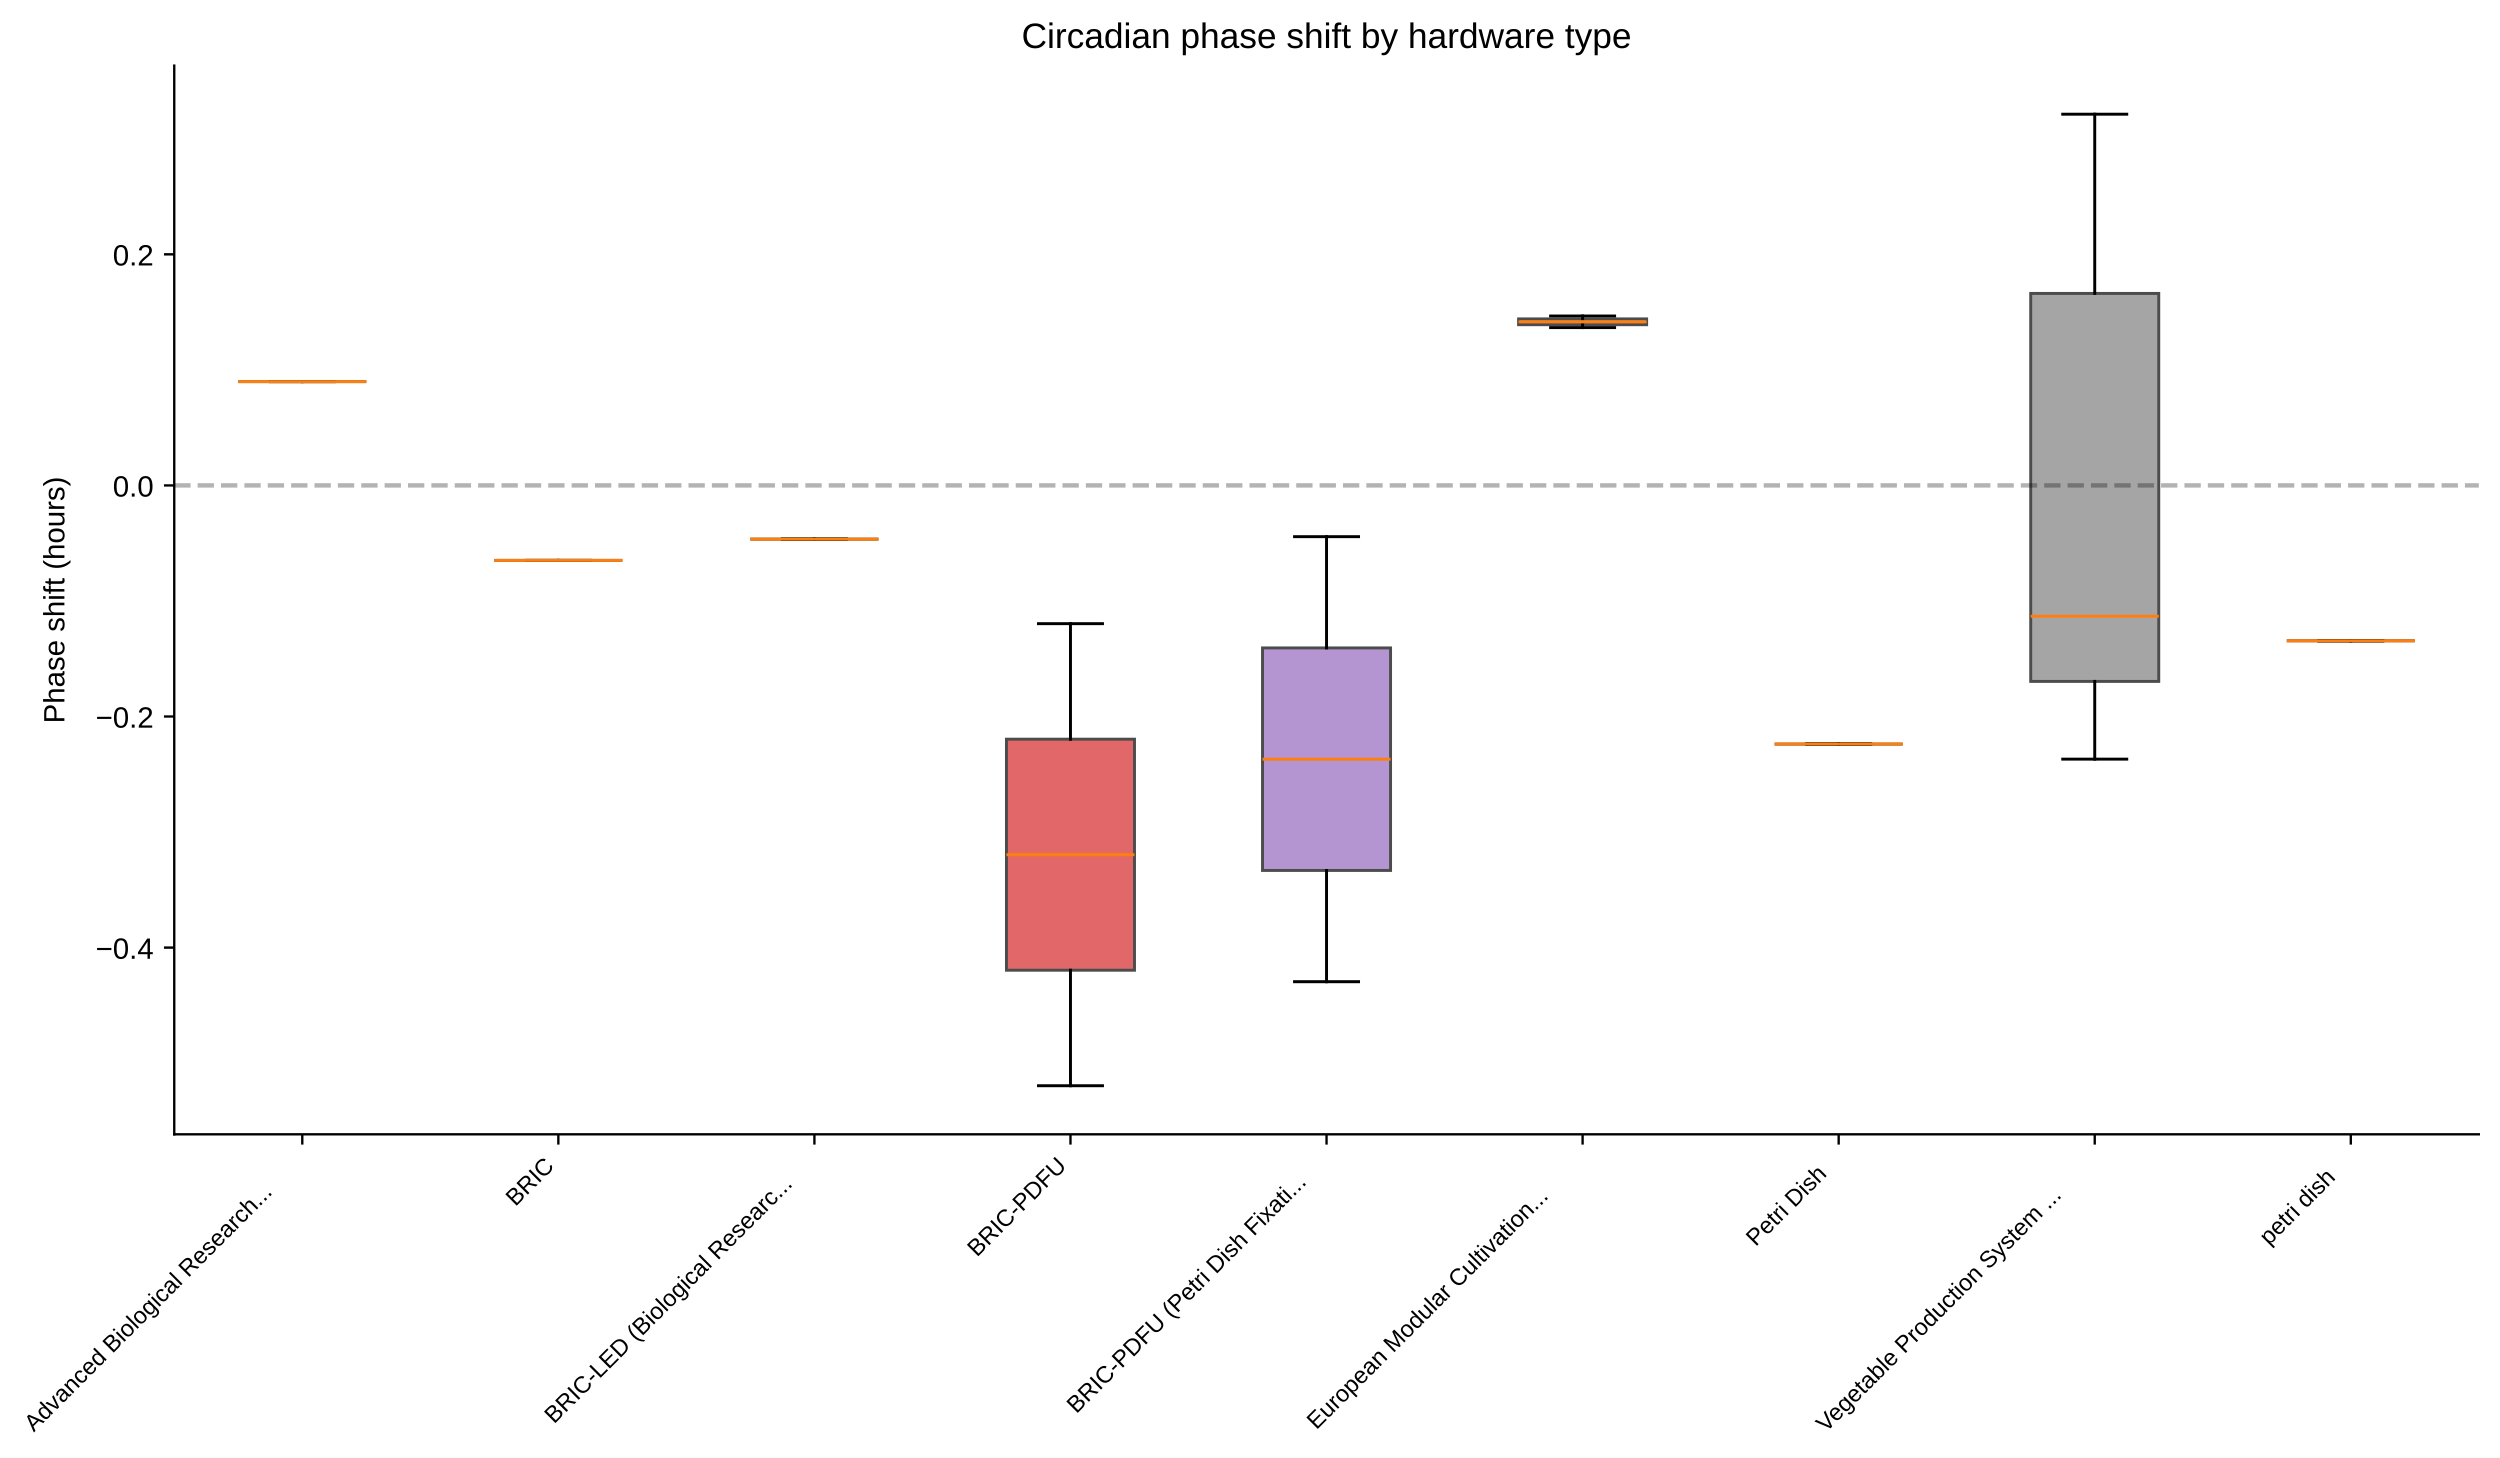
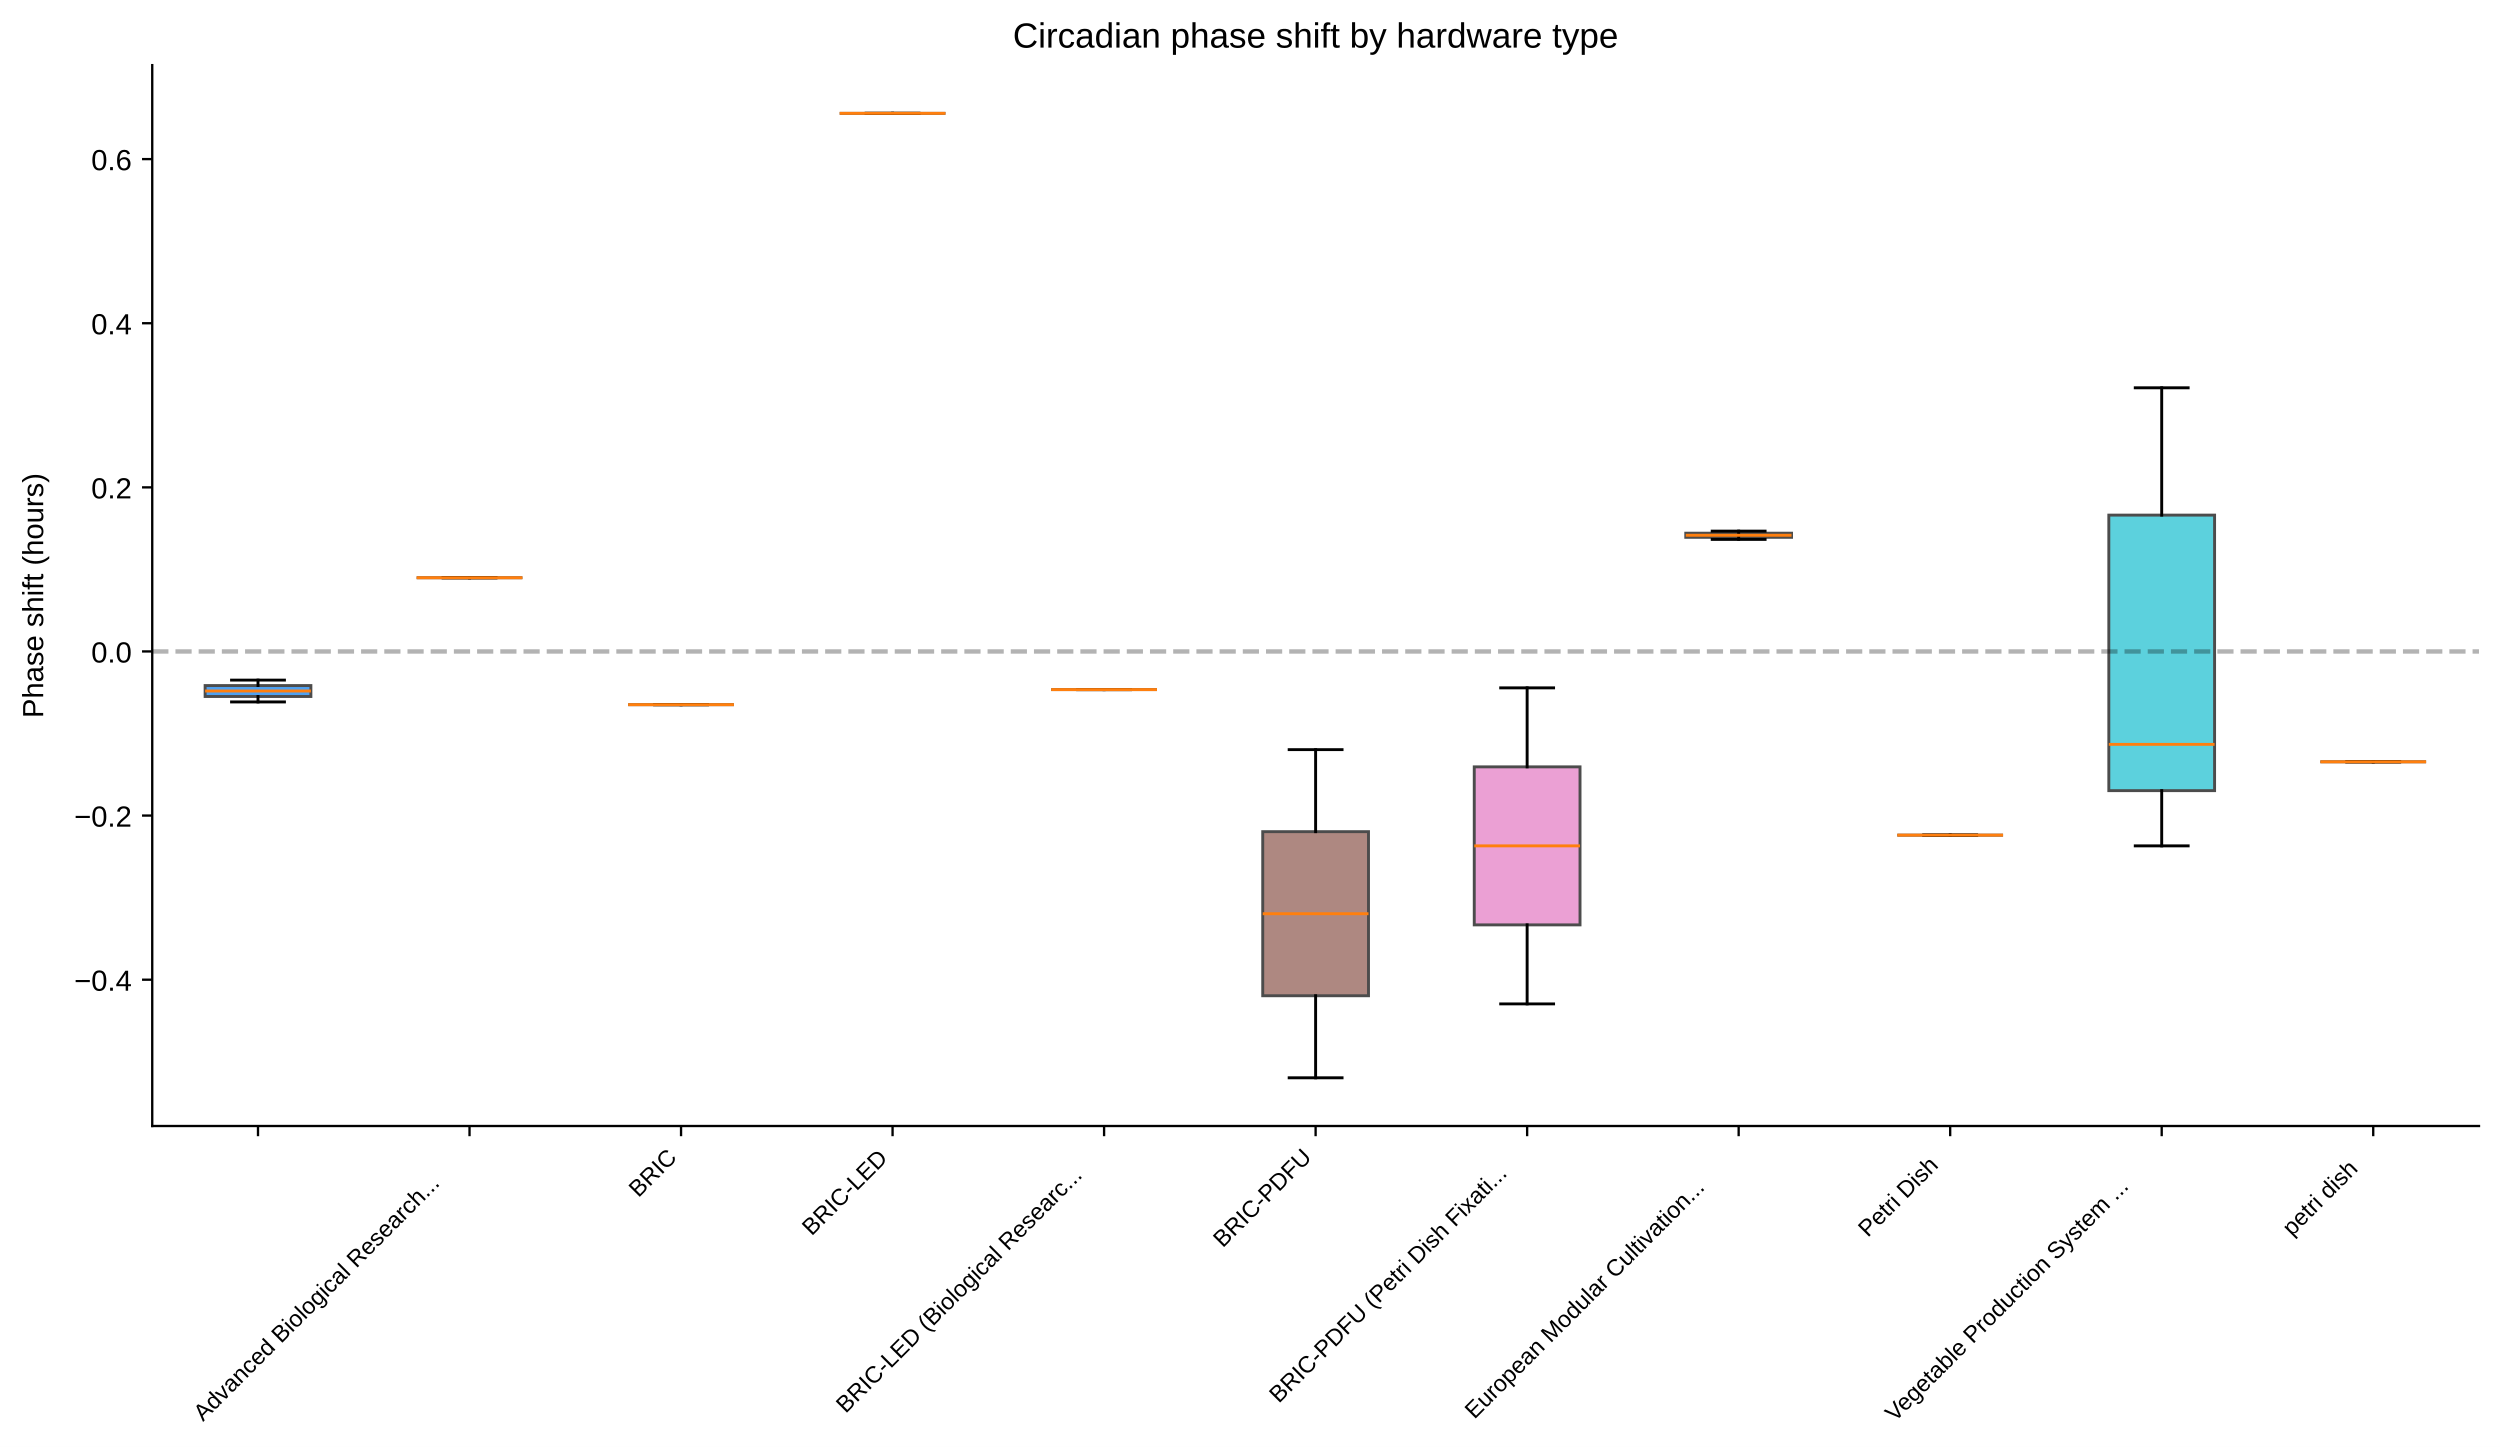
- <svg xmlns="http://www.w3.org/2000/svg" xmlns:xlink="http://www.w3.org/1999/xlink" width="850.287pt" height="495.759pt" viewBox="0 0 850.287 495.759" version="1.1">
+ <svg xmlns="http://www.w3.org/2000/svg" xmlns:xlink="http://www.w3.org/1999/xlink" width="856.561pt" height="495.759pt" viewBox="0 0 856.561 495.759" version="1.1">
  <defs>
    <style type="text/css">*{stroke-linejoin: round; stroke-linecap: butt}</style>
  </defs>
  <g id="figure_1">
    <g id="patch_1">
-       <path d="M 0 495.759  L 850.287 495.759  L 850.287 0  L 0 0  z " style="fill: #ffffff" />
+       <path d="M 0 495.759  L 856.561 495.759  L 856.561 0  L 0 0  z " style="fill: #ffffff" />
    </g>
    <g id="axes_1">
      <g id="patch_2">
-         <path d="M 59.265 385.797  L 843.087 385.797  L 843.087 22.318  L 59.265 22.318  z " style="fill: #ffffff" />
+         <path d="M 52.161 385.797  L 849.361 385.797  L 849.361 22.318  L 52.161 22.318  z " style="fill: #ffffff" />
      </g>
      <g id="matplotlib.axis_1">
        <g id="xtick_1">
          <g id="line2d_1">
            <defs>
-               <path id="m6597c5f160" d="M 0 0  L 0 3.5  " style="stroke: #000000; stroke-width: 0.8" />
+               <path id="m9f8ea52914" d="M 0 0  L 0 3.5  " style="stroke: #000000; stroke-width: 0.8" />
            </defs>
            <g>
-               <use xlink:href="#m6597c5f160" x="102.811" y="385.797" style="stroke: #000000; stroke-width: 0.8" />
-             </g>
-           </g>
-           <g id="text_1">
-             <text style="font: 8px 'Liberation Sans', 'Arimo', 'DejaVu Sans'" transform="translate(11.49832 487.231) rotate(-45)">Advanced Biological Research...</text>
+               <use xlink:href="#m9f8ea52914" x="88.397" y="385.797" style="stroke: #000000; stroke-width: 0.8" />
+             </g>
          </g>
        </g>
        <g id="xtick_2">
          <g id="line2d_2">
            <g>
-               <use xlink:href="#m6597c5f160" x="189.902" y="385.797" style="stroke: #000000; stroke-width: 0.8" />
-             </g>
-           </g>
-           <g id="text_2">
-             <text style="font: 8px 'Liberation Sans', 'Arimo', 'DejaVu Sans'" transform="translate(175.2949 410.5258) rotate(-45)">BRIC</text>
+               <use xlink:href="#m9f8ea52914" x="160.87" y="385.797" style="stroke: #000000; stroke-width: 0.8" />
+             </g>
+           </g>
+           <g id="text_1">
+             <text style="font: 8px 'Liberation Sans', 'Arimo', 'DejaVu Sans'" transform="translate(69.55779 487.231) rotate(-45)">Advanced Biological Research...</text>
          </g>
        </g>
        <g id="xtick_3">
          <g id="line2d_3">
            <g>
-               <use xlink:href="#m6597c5f160" x="276.993" y="385.797" style="stroke: #000000; stroke-width: 0.8" />
-             </g>
-           </g>
-           <g id="text_3">
-             <text style="font: 8px 'Liberation Sans', 'Arimo', 'DejaVu Sans'" transform="translate(188.4494 484.4627) rotate(-45)">BRIC-LED (Biological Researc...</text>
+               <use xlink:href="#m9f8ea52914" x="233.343" y="385.797" style="stroke: #000000; stroke-width: 0.8" />
+             </g>
+           </g>
+           <g id="text_2">
+             <text style="font: 8px 'Liberation Sans', 'Arimo', 'DejaVu Sans'" transform="translate(218.7357 410.5258) rotate(-45)">BRIC</text>
          </g>
        </g>
        <g id="xtick_4">
          <g id="line2d_4">
            <g>
-               <use xlink:href="#m6597c5f160" x="364.085" y="385.797" style="stroke: #000000; stroke-width: 0.8" />
-             </g>
-           </g>
-           <g id="text_4">
-             <text style="font: 8px 'Liberation Sans', 'Arimo', 'DejaVu Sans'" transform="translate(332.2764 427.7271) rotate(-45)">BRIC-PDFU</text>
+               <use xlink:href="#m9f8ea52914" x="305.815" y="385.797" style="stroke: #000000; stroke-width: 0.8" />
+             </g>
+           </g>
+           <g id="text_3">
+             <text style="font: 8px 'Liberation Sans', 'Arimo', 'DejaVu Sans'" transform="translate(278.0854 423.6488) rotate(-45)">BRIC-LED</text>
          </g>
        </g>
        <g id="xtick_5">
          <g id="line2d_5">
            <g>
-               <use xlink:href="#m6597c5f160" x="451.176" y="385.797" style="stroke: #000000; stroke-width: 0.8" />
-             </g>
-           </g>
-           <g id="text_5">
-             <text style="font: 8px 'Liberation Sans', 'Arimo', 'DejaVu Sans'" transform="translate(366.0943 481.0005) rotate(-45)">BRIC-PDFU (Petri Dish Fixati...</text>
+               <use xlink:href="#m9f8ea52914" x="378.288" y="385.797" style="stroke: #000000; stroke-width: 0.8" />
+             </g>
+           </g>
+           <g id="text_4">
+             <text style="font: 8px 'Liberation Sans', 'Arimo', 'DejaVu Sans'" transform="translate(289.7443 484.4627) rotate(-45)">BRIC-LED (Biological Researc...</text>
          </g>
        </g>
        <g id="xtick_6">
          <g id="line2d_6">
            <g>
-               <use xlink:href="#m6597c5f160" x="538.267" y="385.797" style="stroke: #000000; stroke-width: 0.8" />
-             </g>
-           </g>
-           <g id="text_6">
-             <text style="font: 8px 'Liberation Sans', 'Arimo', 'DejaVu Sans'" transform="translate(447.7313 486.4549) rotate(-45)">European Modular Cultivation...</text>
+               <use xlink:href="#m9f8ea52914" x="450.761" y="385.797" style="stroke: #000000; stroke-width: 0.8" />
+             </g>
+           </g>
+           <g id="text_5">
+             <text style="font: 8px 'Liberation Sans', 'Arimo', 'DejaVu Sans'" transform="translate(418.9526 427.7271) rotate(-45)">BRIC-PDFU</text>
          </g>
        </g>
        <g id="xtick_7">
          <g id="line2d_7">
            <g>
-               <use xlink:href="#m6597c5f160" x="625.359" y="385.797" style="stroke: #000000; stroke-width: 0.8" />
-             </g>
-           </g>
-           <g id="text_7">
-             <text style="font: 8px 'Liberation Sans', 'Arimo', 'DejaVu Sans'" transform="translate(597.124 424.1535) rotate(-45)">Petri Dish</text>
+               <use xlink:href="#m9f8ea52914" x="523.234" y="385.797" style="stroke: #000000; stroke-width: 0.8" />
+             </g>
+           </g>
+           <g id="text_6">
+             <text style="font: 8px 'Liberation Sans', 'Arimo', 'DejaVu Sans'" transform="translate(438.1519 481.0005) rotate(-45)">BRIC-PDFU (Petri Dish Fixati...</text>
          </g>
        </g>
        <g id="xtick_8">
          <g id="line2d_8">
            <g>
-               <use xlink:href="#m6597c5f160" x="712.45" y="385.797" style="stroke: #000000; stroke-width: 0.8" />
-             </g>
-           </g>
-           <g id="text_8">
-             <text style="font: 8px 'Liberation Sans', 'Arimo', 'DejaVu Sans'" transform="translate(620.9868 487.3821) rotate(-45)">Vegetable Production System ...</text>
+               <use xlink:href="#m9f8ea52914" x="595.706" y="385.797" style="stroke: #000000; stroke-width: 0.8" />
+             </g>
+           </g>
+           <g id="text_7">
+             <text style="font: 8px 'Liberation Sans', 'Arimo', 'DejaVu Sans'" transform="translate(505.1702 486.4549) rotate(-45)">European Modular Cultivation...</text>
          </g>
        </g>
        <g id="xtick_9">
          <g id="line2d_9">
            <g>
-               <use xlink:href="#m6597c5f160" x="799.542" y="385.797" style="stroke: #000000; stroke-width: 0.8" />
+               <use xlink:href="#m9f8ea52914" x="668.179" y="385.797" style="stroke: #000000; stroke-width: 0.8" />
+             </g>
+           </g>
+           <g id="text_8">
+             <text style="font: 8px 'Liberation Sans', 'Arimo', 'DejaVu Sans'" transform="translate(639.9443 424.1535) rotate(-45)">Petri Dish</text>
+           </g>
+         </g>
+         <g id="xtick_10">
+           <g id="line2d_10">
+             <g>
+               <use xlink:href="#m9f8ea52914" x="740.652" y="385.797" style="stroke: #000000; stroke-width: 0.8" />
            </g>
          </g>
          <g id="text_9">
-             <text style="font: 8px 'Liberation Sans', 'Arimo', 'DejaVu Sans'" transform="translate(771.686 423.7743) rotate(-45)">petri dish</text>
+             <text style="font: 8px 'Liberation Sans', 'Arimo', 'DejaVu Sans'" transform="translate(649.1885 487.3821) rotate(-45)">Vegetable Production System ...</text>
+           </g>
+         </g>
+         <g id="xtick_11">
+           <g id="line2d_11">
+             <g>
+               <use xlink:href="#m9f8ea52914" x="813.125" y="385.797" style="stroke: #000000; stroke-width: 0.8" />
+             </g>
+           </g>
+           <g id="text_10">
+             <text style="font: 8px 'Liberation Sans', 'Arimo', 'DejaVu Sans'" transform="translate(785.269 423.7743) rotate(-45)">petri dish</text>
          </g>
        </g>
      </g>
      <g id="matplotlib.axis_2">
        <g id="ytick_1">
-           <g id="line2d_10">
+           <g id="line2d_12">
            <defs>
-               <path id="me220c3ff93" d="M 0 0  L -3.5 0  " style="stroke: #000000; stroke-width: 0.8" />
+               <path id="mccf4ad3569" d="M 0 0  L -3.5 0  " style="stroke: #000000; stroke-width: 0.8" />
            </defs>
            <g>
-               <use xlink:href="#me220c3ff93" x="59.265" y="322.292" style="stroke: #000000; stroke-width: 0.8" />
-             </g>
-           </g>
-           <g id="text_10">
-             <text style="font: 10px 'Liberation Sans', 'Arimo', 'DejaVu Sans'; text-anchor: end" x="52.265" y="326.091" transform="rotate(-0 52.26487 326.0909)">−0.4</text>
+               <use xlink:href="#mccf4ad3569" x="52.161" y="335.663" style="stroke: #000000; stroke-width: 0.8" />
+             </g>
+           </g>
+           <g id="text_11">
+             <text style="font: 10px 'Liberation Sans', 'Arimo', 'DejaVu Sans'; text-anchor: end" x="45.161" y="339.462" transform="rotate(-0 45.16094 339.4618)">−0.4</text>
          </g>
        </g>
        <g id="ytick_2">
-           <g id="line2d_11">
-             <g>
-               <use xlink:href="#me220c3ff93" x="59.265" y="243.694" style="stroke: #000000; stroke-width: 0.8" />
-             </g>
-           </g>
-           <g id="text_11">
-             <text style="font: 10px 'Liberation Sans', 'Arimo', 'DejaVu Sans'; text-anchor: end" x="52.265" y="247.493" transform="rotate(-0 52.26487 247.4932)">−0.2</text>
+           <g id="line2d_13">
+             <g>
+               <use xlink:href="#mccf4ad3569" x="52.161" y="279.433" style="stroke: #000000; stroke-width: 0.8" />
+             </g>
+           </g>
+           <g id="text_12">
+             <text style="font: 10px 'Liberation Sans', 'Arimo', 'DejaVu Sans'; text-anchor: end" x="45.161" y="283.232" transform="rotate(-0 45.16094 283.2322)">−0.2</text>
          </g>
        </g>
        <g id="ytick_3">
-           <g id="line2d_12">
-             <g>
-               <use xlink:href="#me220c3ff93" x="59.265" y="165.096" style="stroke: #000000; stroke-width: 0.8" />
-             </g>
-           </g>
-           <g id="text_12">
-             <text style="font: 10px 'Liberation Sans', 'Arimo', 'DejaVu Sans'; text-anchor: end" x="52.265" y="168.896" transform="rotate(-0 52.26487 168.8955)">0.0</text>
+           <g id="line2d_14">
+             <g>
+               <use xlink:href="#mccf4ad3569" x="52.161" y="223.203" style="stroke: #000000; stroke-width: 0.8" />
+             </g>
+           </g>
+           <g id="text_13">
+             <text style="font: 10px 'Liberation Sans', 'Arimo', 'DejaVu Sans'; text-anchor: end" x="45.161" y="227.003" transform="rotate(-0 45.16094 227.0026)">0.0</text>
          </g>
        </g>
        <g id="ytick_4">
-           <g id="line2d_13">
-             <g>
-               <use xlink:href="#me220c3ff93" x="59.265" y="86.499" style="stroke: #000000; stroke-width: 0.8" />
-             </g>
-           </g>
-           <g id="text_13">
-             <text style="font: 10px 'Liberation Sans', 'Arimo', 'DejaVu Sans'; text-anchor: end" x="52.265" y="90.298" transform="rotate(-0 52.26487 90.29787)">0.2</text>
-           </g>
-         </g>
-         <g id="text_14">
-           <text style="font: 10px 'Liberation Sans', 'Arimo', 'DejaVu Sans'; text-anchor: middle" x="21.902" y="204.057" transform="rotate(-90 21.90237 204.0575)">Phase shift (hours)</text>
+           <g id="line2d_15">
+             <g>
+               <use xlink:href="#mccf4ad3569" x="52.161" y="166.974" style="stroke: #000000; stroke-width: 0.8" />
+             </g>
+           </g>
+           <g id="text_14">
+             <text style="font: 10px 'Liberation Sans', 'Arimo', 'DejaVu Sans'; text-anchor: end" x="45.161" y="170.773" transform="rotate(-0 45.16094 170.773)">0.2</text>
+           </g>
+         </g>
+         <g id="ytick_5">
+           <g id="line2d_16">
+             <g>
+               <use xlink:href="#mccf4ad3569" x="52.161" y="110.744" style="stroke: #000000; stroke-width: 0.8" />
+             </g>
+           </g>
+           <g id="text_15">
+             <text style="font: 10px 'Liberation Sans', 'Arimo', 'DejaVu Sans'; text-anchor: end" x="45.161" y="114.543" transform="rotate(-0 45.16094 114.5433)">0.4</text>
+           </g>
+         </g>
+         <g id="ytick_6">
+           <g id="line2d_17">
+             <g>
+               <use xlink:href="#mccf4ad3569" x="52.161" y="54.514" style="stroke: #000000; stroke-width: 0.8" />
+             </g>
+           </g>
+           <g id="text_16">
+             <text style="font: 10px 'Liberation Sans', 'Arimo', 'DejaVu Sans'; text-anchor: end" x="45.161" y="58.314" transform="rotate(-0 45.16094 58.31371)">0.6</text>
+           </g>
+         </g>
+         <g id="text_17">
+           <text style="font: 10px 'Liberation Sans', 'Arimo', 'DejaVu Sans'; text-anchor: middle" x="14.798" y="204.057" transform="rotate(-90 14.79844 204.0575)">Phase shift (hours)</text>
        </g>
      </g>
      <g id="patch_3">
-         <path d="M 81.038 129.796  L 124.583 129.796  L 124.583 129.796  L 81.038 129.796  L 81.038 129.796  z " clip-path="url(#paf5be9a27e)" style="fill: #0279ee; opacity: 0.7; stroke: #000000; stroke-linejoin: miter" />
-       </g>
-       <g id="line2d_14">
-         <path d="M 102.811 129.796  L 102.811 129.796  " clip-path="url(#paf5be9a27e)" style="fill: none; stroke: #000000; stroke-linecap: square" />
-       </g>
-       <g id="line2d_15">
-         <path d="M 102.811 129.796  L 102.811 129.796  " clip-path="url(#paf5be9a27e)" style="fill: none; stroke: #000000; stroke-linecap: square" />
-       </g>
-       <g id="line2d_16">
-         <path d="M 91.924 129.796  L 113.697 129.796  " clip-path="url(#paf5be9a27e)" style="fill: none; stroke: #000000; stroke-linecap: square" />
-       </g>
-       <g id="line2d_17">
-         <path d="M 91.924 129.796  L 113.697 129.796  " clip-path="url(#paf5be9a27e)" style="fill: none; stroke: #000000; stroke-linecap: square" />
-       </g>
-       <g id="line2d_18" />
+         <path d="M 70.279 238.634  L 106.515 238.634  L 106.515 234.891  L 70.279 234.891  L 70.279 238.634  z " clip-path="url(#p258231882e)" style="fill: #0279ee; opacity: 0.7; stroke: #000000; stroke-linejoin: miter" />
+       </g>
+       <g id="line2d_18">
+         <path d="M 88.397 238.634  L 88.397 240.505  " clip-path="url(#p258231882e)" style="fill: none; stroke: #000000; stroke-linecap: square" />
+       </g>
+       <g id="line2d_19">
+         <path d="M 88.397 234.891  L 88.397 233.02  " clip-path="url(#p258231882e)" style="fill: none; stroke: #000000; stroke-linecap: square" />
+       </g>
+       <g id="line2d_20">
+         <path d="M 79.338 240.505  L 97.456 240.505  " clip-path="url(#p258231882e)" style="fill: none; stroke: #000000; stroke-linecap: square" />
+       </g>
+       <g id="line2d_21">
+         <path d="M 79.338 233.02  L 97.456 233.02  " clip-path="url(#p258231882e)" style="fill: none; stroke: #000000; stroke-linecap: square" />
+       </g>
+       <g id="line2d_22" />
      <g id="patch_4">
-         <path d="M 168.129 190.591  L 211.675 190.591  L 211.675 190.591  L 168.129 190.591  L 168.129 190.591  z " clip-path="url(#paf5be9a27e)" style="fill: #e66726; opacity: 0.7; stroke: #000000; stroke-linejoin: miter" />
-       </g>
-       <g id="line2d_19">
-         <path d="M 189.902 190.591  L 189.902 190.591  " clip-path="url(#paf5be9a27e)" style="fill: none; stroke: #000000; stroke-linecap: square" />
-       </g>
-       <g id="line2d_20">
-         <path d="M 189.902 190.591  L 189.902 190.591  " clip-path="url(#paf5be9a27e)" style="fill: none; stroke: #000000; stroke-linecap: square" />
-       </g>
-       <g id="line2d_21">
-         <path d="M 179.016 190.591  L 200.788 190.591  " clip-path="url(#paf5be9a27e)" style="fill: none; stroke: #000000; stroke-linecap: square" />
-       </g>
-       <g id="line2d_22">
-         <path d="M 179.016 190.591  L 200.788 190.591  " clip-path="url(#paf5be9a27e)" style="fill: none; stroke: #000000; stroke-linecap: square" />
-       </g>
-       <g id="line2d_23" />
+         <path d="M 142.752 197.949  L 178.988 197.949  L 178.988 197.949  L 142.752 197.949  L 142.752 197.949  z " clip-path="url(#p258231882e)" style="fill: #e66726; opacity: 0.7; stroke: #000000; stroke-linejoin: miter" />
+       </g>
+       <g id="line2d_23">
+         <path d="M 160.87 197.949  L 160.87 197.949  " clip-path="url(#p258231882e)" style="fill: none; stroke: #000000; stroke-linecap: square" />
+       </g>
+       <g id="line2d_24">
+         <path d="M 160.87 197.949  L 160.87 197.949  " clip-path="url(#p258231882e)" style="fill: none; stroke: #000000; stroke-linecap: square" />
+       </g>
+       <g id="line2d_25">
+         <path d="M 151.811 197.949  L 169.929 197.949  " clip-path="url(#p258231882e)" style="fill: none; stroke: #000000; stroke-linecap: square" />
+       </g>
+       <g id="line2d_26">
+         <path d="M 151.811 197.949  L 169.929 197.949  " clip-path="url(#p258231882e)" style="fill: none; stroke: #000000; stroke-linecap: square" />
+       </g>
+       <g id="line2d_27" />
      <g id="patch_5">
-         <path d="M 255.22 183.364  L 298.766 183.364  L 298.766 183.364  L 255.22 183.364  L 255.22 183.364  z " clip-path="url(#paf5be9a27e)" style="fill: #2ca02c; opacity: 0.7; stroke: #000000; stroke-linejoin: miter" />
-       </g>
-       <g id="line2d_24">
-         <path d="M 276.993 183.364  L 276.993 183.364  " clip-path="url(#paf5be9a27e)" style="fill: none; stroke: #000000; stroke-linecap: square" />
-       </g>
-       <g id="line2d_25">
-         <path d="M 276.993 183.364  L 276.993 183.364  " clip-path="url(#paf5be9a27e)" style="fill: none; stroke: #000000; stroke-linecap: square" />
-       </g>
-       <g id="line2d_26">
-         <path d="M 266.107 183.364  L 287.88 183.364  " clip-path="url(#paf5be9a27e)" style="fill: none; stroke: #000000; stroke-linecap: square" />
-       </g>
-       <g id="line2d_27">
-         <path d="M 266.107 183.364  L 287.88 183.364  " clip-path="url(#paf5be9a27e)" style="fill: none; stroke: #000000; stroke-linecap: square" />
-       </g>
-       <g id="line2d_28" />
+         <path d="M 215.225 241.443  L 251.461 241.443  L 251.461 241.443  L 215.225 241.443  L 215.225 241.443  z " clip-path="url(#p258231882e)" style="fill: #2ca02c; opacity: 0.7; stroke: #000000; stroke-linejoin: miter" />
+       </g>
+       <g id="line2d_28">
+         <path d="M 233.343 241.443  L 233.343 241.443  " clip-path="url(#p258231882e)" style="fill: none; stroke: #000000; stroke-linecap: square" />
+       </g>
+       <g id="line2d_29">
+         <path d="M 233.343 241.443  L 233.343 241.443  " clip-path="url(#p258231882e)" style="fill: none; stroke: #000000; stroke-linecap: square" />
+       </g>
+       <g id="line2d_30">
+         <path d="M 224.284 241.443  L 242.402 241.443  " clip-path="url(#p258231882e)" style="fill: none; stroke: #000000; stroke-linecap: square" />
+       </g>
+       <g id="line2d_31">
+         <path d="M 224.284 241.443  L 242.402 241.443  " clip-path="url(#p258231882e)" style="fill: none; stroke: #000000; stroke-linecap: square" />
+       </g>
+       <g id="line2d_32" />
      <g id="patch_6">
-         <path d="M 342.312 329.985  L 385.858 329.985  L 385.858 251.406  L 342.312 251.406  L 342.312 329.985  z " clip-path="url(#paf5be9a27e)" style="fill: #d62728; opacity: 0.7; stroke: #000000; stroke-linejoin: miter" />
-       </g>
-       <g id="line2d_29">
-         <path d="M 364.085 329.985  L 364.085 369.275  " clip-path="url(#paf5be9a27e)" style="fill: none; stroke: #000000; stroke-linecap: square" />
-       </g>
-       <g id="line2d_30">
-         <path d="M 364.085 251.406  L 364.085 212.116  " clip-path="url(#paf5be9a27e)" style="fill: none; stroke: #000000; stroke-linecap: square" />
-       </g>
-       <g id="line2d_31">
-         <path d="M 353.198 369.275  L 374.971 369.275  " clip-path="url(#paf5be9a27e)" style="fill: none; stroke: #000000; stroke-linecap: square" />
-       </g>
-       <g id="line2d_32">
-         <path d="M 353.198 212.116  L 374.971 212.116  " clip-path="url(#paf5be9a27e)" style="fill: none; stroke: #000000; stroke-linecap: square" />
-       </g>
-       <g id="line2d_33" />
+         <path d="M 287.697 38.84  L 323.934 38.84  L 323.934 38.84  L 287.697 38.84  L 287.697 38.84  z " clip-path="url(#p258231882e)" style="fill: #d62728; opacity: 0.7; stroke: #000000; stroke-linejoin: miter" />
+       </g>
+       <g id="line2d_33">
+         <path d="M 305.815 38.84  L 305.815 38.84  " clip-path="url(#p258231882e)" style="fill: none; stroke: #000000; stroke-linecap: square" />
+       </g>
+       <g id="line2d_34">
+         <path d="M 305.815 38.84  L 305.815 38.84  " clip-path="url(#p258231882e)" style="fill: none; stroke: #000000; stroke-linecap: square" />
+       </g>
+       <g id="line2d_35">
+         <path d="M 296.756 38.84  L 314.875 38.84  " clip-path="url(#p258231882e)" style="fill: none; stroke: #000000; stroke-linecap: square" />
+       </g>
+       <g id="line2d_36">
+         <path d="M 296.756 38.84  L 314.875 38.84  " clip-path="url(#p258231882e)" style="fill: none; stroke: #000000; stroke-linecap: square" />
+       </g>
+       <g id="line2d_37" />
      <g id="patch_7">
-         <path d="M 429.403 296.049  L 472.949 296.049  L 472.949 220.368  L 429.403 220.368  L 429.403 296.049  z " clip-path="url(#paf5be9a27e)" style="fill: #9467bd; opacity: 0.7; stroke: #000000; stroke-linejoin: miter" />
-       </g>
-       <g id="line2d_34">
-         <path d="M 451.176 296.049  L 451.176 333.89  " clip-path="url(#paf5be9a27e)" style="fill: none; stroke: #000000; stroke-linecap: square" />
-       </g>
-       <g id="line2d_35">
-         <path d="M 451.176 220.368  L 451.176 182.527  " clip-path="url(#paf5be9a27e)" style="fill: none; stroke: #000000; stroke-linecap: square" />
-       </g>
-       <g id="line2d_36">
-         <path d="M 440.29 333.89  L 462.062 333.89  " clip-path="url(#paf5be9a27e)" style="fill: none; stroke: #000000; stroke-linecap: square" />
-       </g>
-       <g id="line2d_37">
-         <path d="M 440.29 182.527  L 462.062 182.527  " clip-path="url(#paf5be9a27e)" style="fill: none; stroke: #000000; stroke-linecap: square" />
-       </g>
-       <g id="line2d_38" />
+         <path d="M 360.17 236.272  L 396.406 236.272  L 396.406 236.272  L 360.17 236.272  L 360.17 236.272  z " clip-path="url(#p258231882e)" style="fill: #9467bd; opacity: 0.7; stroke: #000000; stroke-linejoin: miter" />
+       </g>
+       <g id="line2d_38">
+         <path d="M 378.288 236.272  L 378.288 236.272  " clip-path="url(#p258231882e)" style="fill: none; stroke: #000000; stroke-linecap: square" />
+       </g>
+       <g id="line2d_39">
+         <path d="M 378.288 236.272  L 378.288 236.272  " clip-path="url(#p258231882e)" style="fill: none; stroke: #000000; stroke-linecap: square" />
+       </g>
+       <g id="line2d_40">
+         <path d="M 369.229 236.272  L 387.347 236.272  " clip-path="url(#p258231882e)" style="fill: none; stroke: #000000; stroke-linecap: square" />
+       </g>
+       <g id="line2d_41">
+         <path d="M 369.229 236.272  L 387.347 236.272  " clip-path="url(#p258231882e)" style="fill: none; stroke: #000000; stroke-linecap: square" />
+       </g>
+       <g id="line2d_42" />
      <g id="patch_8">
-         <path d="M 516.495 110.437  L 560.04 110.437  L 560.04 108.459  L 516.495 108.459  L 516.495 110.437  z " clip-path="url(#paf5be9a27e)" style="fill: #8c564b; opacity: 0.7; stroke: #000000; stroke-linejoin: miter" />
-       </g>
-       <g id="line2d_39">
-         <path d="M 538.267 110.437  L 538.267 111.426  " clip-path="url(#paf5be9a27e)" style="fill: none; stroke: #000000; stroke-linecap: square" />
-       </g>
-       <g id="line2d_40">
-         <path d="M 538.267 108.459  L 538.267 107.47  " clip-path="url(#paf5be9a27e)" style="fill: none; stroke: #000000; stroke-linecap: square" />
-       </g>
-       <g id="line2d_41">
-         <path d="M 527.381 111.426  L 549.154 111.426  " clip-path="url(#paf5be9a27e)" style="fill: none; stroke: #000000; stroke-linecap: square" />
-       </g>
-       <g id="line2d_42">
-         <path d="M 527.381 107.47  L 549.154 107.47  " clip-path="url(#paf5be9a27e)" style="fill: none; stroke: #000000; stroke-linecap: square" />
-       </g>
-       <g id="line2d_43" />
+         <path d="M 432.643 341.167  L 468.879 341.167  L 468.879 284.95  L 432.643 284.95  L 432.643 341.167  z " clip-path="url(#p258231882e)" style="fill: #8c564b; opacity: 0.7; stroke: #000000; stroke-linejoin: miter" />
+       </g>
+       <g id="line2d_43">
+         <path d="M 450.761 341.167  L 450.761 369.275  " clip-path="url(#p258231882e)" style="fill: none; stroke: #000000; stroke-linecap: square" />
+       </g>
+       <g id="line2d_44">
+         <path d="M 450.761 284.95  L 450.761 256.842  " clip-path="url(#p258231882e)" style="fill: none; stroke: #000000; stroke-linecap: square" />
+       </g>
+       <g id="line2d_45">
+         <path d="M 441.702 369.275  L 459.82 369.275  " clip-path="url(#p258231882e)" style="fill: none; stroke: #000000; stroke-linecap: square" />
+       </g>
+       <g id="line2d_46">
+         <path d="M 441.702 256.842  L 459.82 256.842  " clip-path="url(#p258231882e)" style="fill: none; stroke: #000000; stroke-linecap: square" />
+       </g>
+       <g id="line2d_47" />
      <g id="patch_9">
-         <path d="M 603.586 253.073  L 647.132 253.073  L 647.132 253.073  L 603.586 253.073  L 603.586 253.073  z " clip-path="url(#paf5be9a27e)" style="fill: #e377c2; opacity: 0.7; stroke: #000000; stroke-linejoin: miter" />
-       </g>
-       <g id="line2d_44">
-         <path d="M 625.359 253.073  L 625.359 253.073  " clip-path="url(#paf5be9a27e)" style="fill: none; stroke: #000000; stroke-linecap: square" />
-       </g>
-       <g id="line2d_45">
-         <path d="M 625.359 253.073  L 625.359 253.073  " clip-path="url(#paf5be9a27e)" style="fill: none; stroke: #000000; stroke-linecap: square" />
-       </g>
-       <g id="line2d_46">
-         <path d="M 614.472 253.073  L 636.245 253.073  " clip-path="url(#paf5be9a27e)" style="fill: none; stroke: #000000; stroke-linecap: square" />
-       </g>
-       <g id="line2d_47">
-         <path d="M 614.472 253.073  L 636.245 253.073  " clip-path="url(#paf5be9a27e)" style="fill: none; stroke: #000000; stroke-linecap: square" />
-       </g>
-       <g id="line2d_48" />
+         <path d="M 505.115 316.888  L 541.352 316.888  L 541.352 262.745  L 505.115 262.745  L 505.115 316.888  z " clip-path="url(#p258231882e)" style="fill: #e377c2; opacity: 0.7; stroke: #000000; stroke-linejoin: miter" />
+       </g>
+       <g id="line2d_48">
+         <path d="M 523.234 316.888  L 523.234 343.96  " clip-path="url(#p258231882e)" style="fill: none; stroke: #000000; stroke-linecap: square" />
+       </g>
+       <g id="line2d_49">
+         <path d="M 523.234 262.745  L 523.234 235.674  " clip-path="url(#p258231882e)" style="fill: none; stroke: #000000; stroke-linecap: square" />
+       </g>
+       <g id="line2d_50">
+         <path d="M 514.175 343.96  L 532.293 343.96  " clip-path="url(#p258231882e)" style="fill: none; stroke: #000000; stroke-linecap: square" />
+       </g>
+       <g id="line2d_51">
+         <path d="M 514.175 235.674  L 532.293 235.674  " clip-path="url(#p258231882e)" style="fill: none; stroke: #000000; stroke-linecap: square" />
+       </g>
+       <g id="line2d_52" />
      <g id="patch_10">
-         <path d="M 690.677 231.757  L 734.223 231.757  L 734.223 99.8  L 690.677 99.8  L 690.677 231.757  z " clip-path="url(#paf5be9a27e)" style="fill: #7f7f7f; opacity: 0.7; stroke: #000000; stroke-linejoin: miter" />
-       </g>
-       <g id="line2d_49">
-         <path d="M 712.45 231.757  L 712.45 258.197  " clip-path="url(#paf5be9a27e)" style="fill: none; stroke: #000000; stroke-linecap: square" />
-       </g>
-       <g id="line2d_50">
-         <path d="M 712.45 99.8  L 712.45 38.84  " clip-path="url(#paf5be9a27e)" style="fill: none; stroke: #000000; stroke-linecap: square" />
-       </g>
-       <g id="line2d_51">
-         <path d="M 701.564 258.197  L 723.337 258.197  " clip-path="url(#paf5be9a27e)" style="fill: none; stroke: #000000; stroke-linecap: square" />
-       </g>
-       <g id="line2d_52">
-         <path d="M 701.564 38.84  L 723.337 38.84  " clip-path="url(#paf5be9a27e)" style="fill: none; stroke: #000000; stroke-linecap: square" />
-       </g>
-       <g id="line2d_53" />
+         <path d="M 577.588 184.099  L 613.825 184.099  L 613.825 182.684  L 577.588 182.684  L 577.588 184.099  z " clip-path="url(#p258231882e)" style="fill: #7f7f7f; opacity: 0.7; stroke: #000000; stroke-linejoin: miter" />
+       </g>
+       <g id="line2d_53">
+         <path d="M 595.706 184.099  L 595.706 184.807  " clip-path="url(#p258231882e)" style="fill: none; stroke: #000000; stroke-linecap: square" />
+       </g>
+       <g id="line2d_54">
+         <path d="M 595.706 182.684  L 595.706 181.977  " clip-path="url(#p258231882e)" style="fill: none; stroke: #000000; stroke-linecap: square" />
+       </g>
+       <g id="line2d_55">
+         <path d="M 586.647 184.807  L 604.765 184.807  " clip-path="url(#p258231882e)" style="fill: none; stroke: #000000; stroke-linecap: square" />
+       </g>
+       <g id="line2d_56">
+         <path d="M 586.647 181.977  L 604.765 181.977  " clip-path="url(#p258231882e)" style="fill: none; stroke: #000000; stroke-linecap: square" />
+       </g>
+       <g id="line2d_57" />
      <g id="patch_11">
-         <path d="M 777.769 217.938  L 821.314 217.938  L 821.314 217.938  L 777.769 217.938  L 777.769 217.938  z " clip-path="url(#paf5be9a27e)" style="fill: #bcbd22; opacity: 0.7; stroke: #000000; stroke-linejoin: miter" />
-       </g>
-       <g id="line2d_54">
-         <path d="M 799.542 217.938  L 799.542 217.938  " clip-path="url(#paf5be9a27e)" style="fill: none; stroke: #000000; stroke-linecap: square" />
-       </g>
-       <g id="line2d_55">
-         <path d="M 799.542 217.938  L 799.542 217.938  " clip-path="url(#paf5be9a27e)" style="fill: none; stroke: #000000; stroke-linecap: square" />
-       </g>
-       <g id="line2d_56">
-         <path d="M 788.655 217.938  L 810.428 217.938  " clip-path="url(#paf5be9a27e)" style="fill: none; stroke: #000000; stroke-linecap: square" />
-       </g>
-       <g id="line2d_57">
-         <path d="M 788.655 217.938  L 810.428 217.938  " clip-path="url(#paf5be9a27e)" style="fill: none; stroke: #000000; stroke-linecap: square" />
-       </g>
-       <g id="line2d_58" />
+         <path d="M 650.061 286.143  L 686.297 286.143  L 686.297 286.143  L 650.061 286.143  L 650.061 286.143  z " clip-path="url(#p258231882e)" style="fill: #bcbd22; opacity: 0.7; stroke: #000000; stroke-linejoin: miter" />
+       </g>
+       <g id="line2d_58">
+         <path d="M 668.179 286.143  L 668.179 286.143  " clip-path="url(#p258231882e)" style="fill: none; stroke: #000000; stroke-linecap: square" />
+       </g>
      <g id="line2d_59">
-         <path d="M 59.265 165.096  L 843.087 165.096  " clip-path="url(#paf5be9a27e)" style="fill: none; stroke-dasharray: 5.55,2.4; stroke-dashoffset: 0; stroke: #000000; stroke-opacity: 0.3; stroke-width: 1.5" />
+         <path d="M 668.179 286.143  L 668.179 286.143  " clip-path="url(#p258231882e)" style="fill: none; stroke: #000000; stroke-linecap: square" />
      </g>
      <g id="line2d_60">
-         <path d="M 81.038 129.796  L 124.583 129.796  " clip-path="url(#paf5be9a27e)" style="fill: none; stroke: #ff7f0e" />
+         <path d="M 659.12 286.143  L 677.238 286.143  " clip-path="url(#p258231882e)" style="fill: none; stroke: #000000; stroke-linecap: square" />
      </g>
      <g id="line2d_61">
-         <path d="M 168.129 190.591  L 211.675 190.591  " clip-path="url(#paf5be9a27e)" style="fill: none; stroke: #ff7f0e" />
-       </g>
-       <g id="line2d_62">
-         <path d="M 255.22 183.364  L 298.766 183.364  " clip-path="url(#paf5be9a27e)" style="fill: none; stroke: #ff7f0e" />
+         <path d="M 659.12 286.143  L 677.238 286.143  " clip-path="url(#p258231882e)" style="fill: none; stroke: #000000; stroke-linecap: square" />
+       </g>
+       <g id="line2d_62" />
+       <g id="patch_12">
+         <path d="M 722.534 270.893  L 758.77 270.893  L 758.77 176.49  L 722.534 176.49  L 722.534 270.893  z " clip-path="url(#p258231882e)" style="fill: #17becf; opacity: 0.7; stroke: #000000; stroke-linejoin: miter" />
      </g>
      <g id="line2d_63">
-         <path d="M 342.312 290.696  L 385.858 290.696  " clip-path="url(#paf5be9a27e)" style="fill: none; stroke: #ff7f0e" />
+         <path d="M 740.652 270.893  L 740.652 289.808  " clip-path="url(#p258231882e)" style="fill: none; stroke: #000000; stroke-linecap: square" />
      </g>
      <g id="line2d_64">
-         <path d="M 429.403 258.209  L 472.949 258.209  " clip-path="url(#paf5be9a27e)" style="fill: none; stroke: #ff7f0e" />
+         <path d="M 740.652 176.49  L 740.652 132.878  " clip-path="url(#p258231882e)" style="fill: none; stroke: #000000; stroke-linecap: square" />
      </g>
      <g id="line2d_65">
-         <path d="M 516.495 109.448  L 560.04 109.448  " clip-path="url(#paf5be9a27e)" style="fill: none; stroke: #ff7f0e" />
+         <path d="M 731.593 289.808  L 749.711 289.808  " clip-path="url(#p258231882e)" style="fill: none; stroke: #000000; stroke-linecap: square" />
      </g>
      <g id="line2d_66">
-         <path d="M 603.586 253.073  L 647.132 253.073  " clip-path="url(#paf5be9a27e)" style="fill: none; stroke: #ff7f0e" />
-       </g>
-       <g id="line2d_67">
-         <path d="M 690.677 209.598  L 734.223 209.598  " clip-path="url(#paf5be9a27e)" style="fill: none; stroke: #ff7f0e" />
+         <path d="M 731.593 132.878  L 749.711 132.878  " clip-path="url(#p258231882e)" style="fill: none; stroke: #000000; stroke-linecap: square" />
+       </g>
+       <g id="line2d_67" />
+       <g id="patch_13">
+         <path d="M 795.006 261.007  L 831.243 261.007  L 831.243 261.007  L 795.006 261.007  L 795.006 261.007  z " clip-path="url(#p258231882e)" style="fill: #0279ee; opacity: 0.7; stroke: #000000; stroke-linejoin: miter" />
      </g>
      <g id="line2d_68">
-         <path d="M 777.769 217.938  L 821.314 217.938  " clip-path="url(#paf5be9a27e)" style="fill: none; stroke: #ff7f0e" />
-       </g>
-       <g id="patch_12">
-         <path d="M 59.265 385.797  L 59.265 22.318  " style="fill: none; stroke: #000000; stroke-width: 0.8; stroke-linejoin: miter; stroke-linecap: square" />
-       </g>
-       <g id="patch_13">
-         <path d="M 59.265 385.797  L 843.087 385.797  " style="fill: none; stroke: #000000; stroke-width: 0.8; stroke-linejoin: miter; stroke-linecap: square" />
-       </g>
-       <g id="text_15">
-         <text style="font: 12px 'Liberation Sans', 'Arimo', 'DejaVu Sans'; text-anchor: middle" x="451.176" y="16.318" transform="rotate(-0 451.1761 16.31812)">Circadian phase shift by hardware type</text>
+         <path d="M 813.125 261.007  L 813.125 261.007  " clip-path="url(#p258231882e)" style="fill: none; stroke: #000000; stroke-linecap: square" />
+       </g>
+       <g id="line2d_69">
+         <path d="M 813.125 261.007  L 813.125 261.007  " clip-path="url(#p258231882e)" style="fill: none; stroke: #000000; stroke-linecap: square" />
+       </g>
+       <g id="line2d_70">
+         <path d="M 804.065 261.007  L 822.184 261.007  " clip-path="url(#p258231882e)" style="fill: none; stroke: #000000; stroke-linecap: square" />
+       </g>
+       <g id="line2d_71">
+         <path d="M 804.065 261.007  L 822.184 261.007  " clip-path="url(#p258231882e)" style="fill: none; stroke: #000000; stroke-linecap: square" />
+       </g>
+       <g id="line2d_72" />
+       <g id="line2d_73">
+         <path d="M 52.161 223.203  L 849.361 223.203  " clip-path="url(#p258231882e)" style="fill: none; stroke-dasharray: 5.55,2.4; stroke-dashoffset: 0; stroke: #000000; stroke-opacity: 0.3; stroke-width: 1.5" />
+       </g>
+       <g id="line2d_74">
+         <path d="M 70.279 236.762  L 106.515 236.762  " clip-path="url(#p258231882e)" style="fill: none; stroke: #ff7f0e" />
+       </g>
+       <g id="line2d_75">
+         <path d="M 142.752 197.949  L 178.988 197.949  " clip-path="url(#p258231882e)" style="fill: none; stroke: #ff7f0e" />
+       </g>
+       <g id="line2d_76">
+         <path d="M 215.225 241.443  L 251.461 241.443  " clip-path="url(#p258231882e)" style="fill: none; stroke: #ff7f0e" />
+       </g>
+       <g id="line2d_77">
+         <path d="M 287.697 38.84  L 323.934 38.84  " clip-path="url(#p258231882e)" style="fill: none; stroke: #ff7f0e" />
+       </g>
+       <g id="line2d_78">
+         <path d="M 360.17 236.272  L 396.406 236.272  " clip-path="url(#p258231882e)" style="fill: none; stroke: #ff7f0e" />
+       </g>
+       <g id="line2d_79">
+         <path d="M 432.643 313.059  L 468.879 313.059  " clip-path="url(#p258231882e)" style="fill: none; stroke: #ff7f0e" />
+       </g>
+       <g id="line2d_80">
+         <path d="M 505.115 289.817  L 541.352 289.817  " clip-path="url(#p258231882e)" style="fill: none; stroke: #ff7f0e" />
+       </g>
+       <g id="line2d_81">
+         <path d="M 577.588 183.392  L 613.825 183.392  " clip-path="url(#p258231882e)" style="fill: none; stroke: #ff7f0e" />
+       </g>
+       <g id="line2d_82">
+         <path d="M 650.061 286.143  L 686.297 286.143  " clip-path="url(#p258231882e)" style="fill: none; stroke: #ff7f0e" />
+       </g>
+       <g id="line2d_83">
+         <path d="M 722.534 255.04  L 758.77 255.04  " clip-path="url(#p258231882e)" style="fill: none; stroke: #ff7f0e" />
+       </g>
+       <g id="line2d_84">
+         <path d="M 795.006 261.007  L 831.243 261.007  " clip-path="url(#p258231882e)" style="fill: none; stroke: #ff7f0e" />
+       </g>
+       <g id="patch_14">
+         <path d="M 52.161 385.797  L 52.161 22.318  " style="fill: none; stroke: #000000; stroke-width: 0.8; stroke-linejoin: miter; stroke-linecap: square" />
+       </g>
+       <g id="patch_15">
+         <path d="M 52.161 385.797  L 849.361 385.797  " style="fill: none; stroke: #000000; stroke-width: 0.8; stroke-linejoin: miter; stroke-linecap: square" />
+       </g>
+       <g id="text_18">
+         <text style="font: 12px 'Liberation Sans', 'Arimo', 'DejaVu Sans'; text-anchor: middle" x="450.761" y="16.318" transform="rotate(-0 450.7609 16.31812)">Circadian phase shift by hardware type</text>
      </g>
    </g>
  </g>
  <defs>
-     <clipPath id="paf5be9a27e">
-       <rect x="59.265" y="22.318" width="783.822" height="363.479" />
+     <clipPath id="p258231882e">
+       <rect x="52.161" y="22.318" width="797.2" height="363.479" />
    </clipPath>
  </defs>
</svg>
